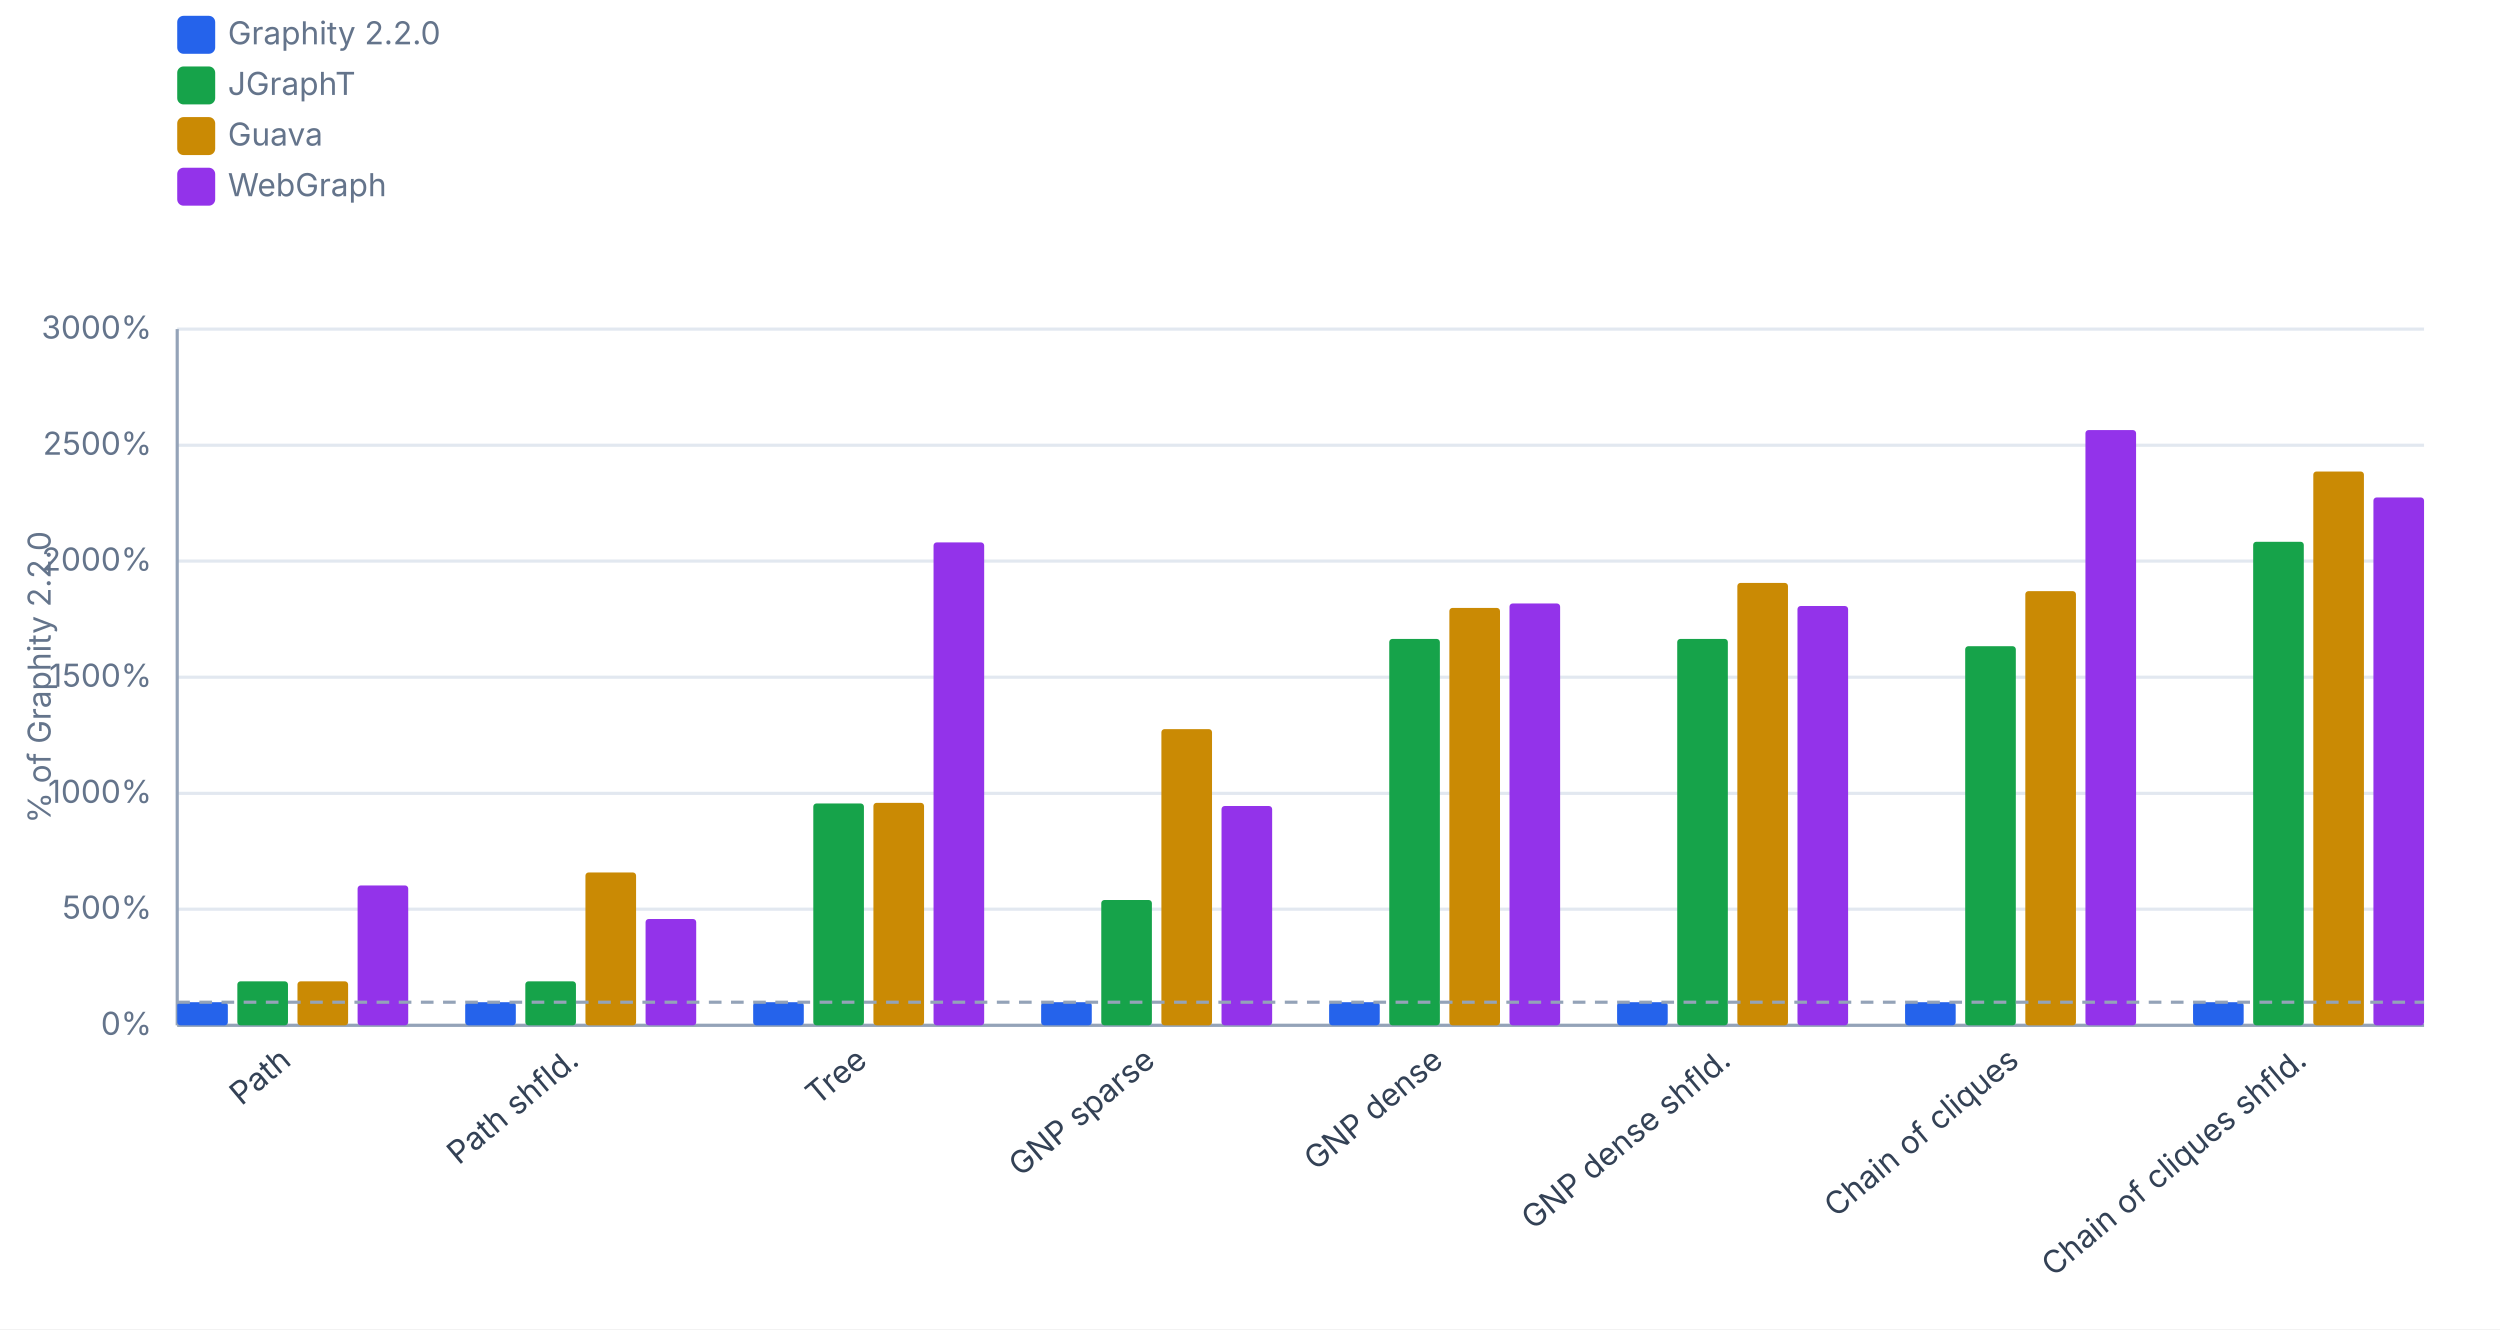
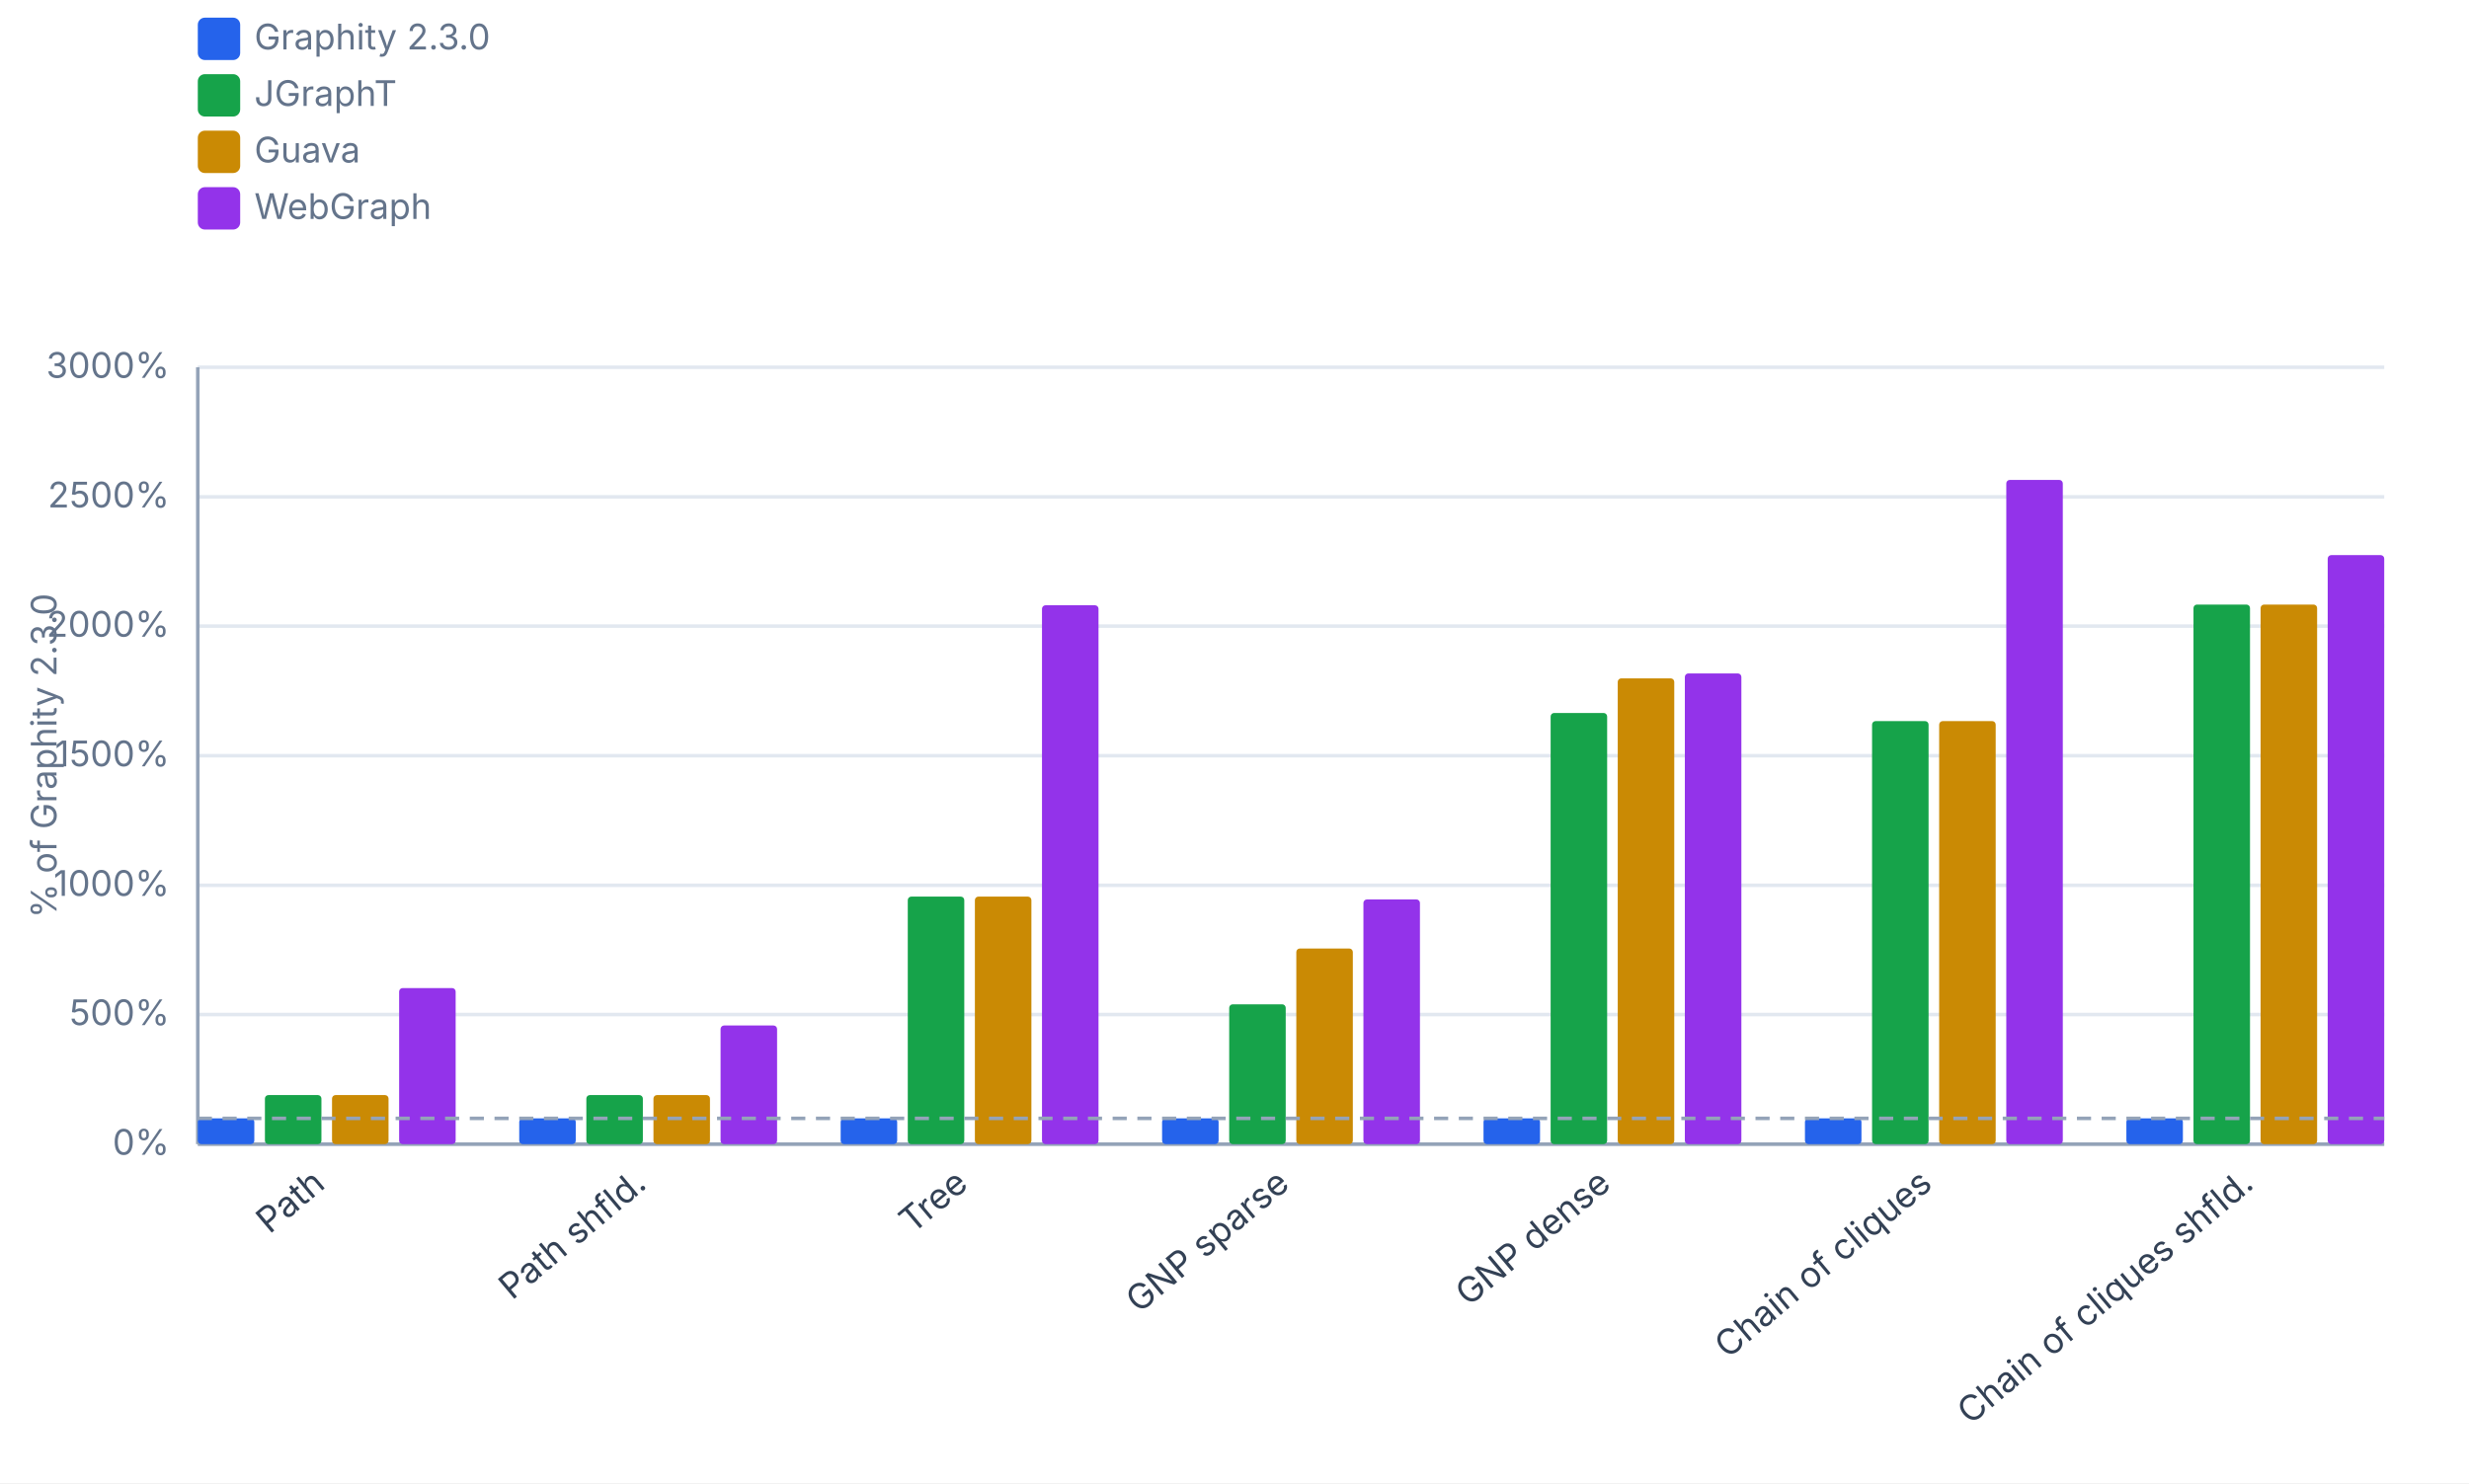
- <svg xmlns="http://www.w3.org/2000/svg" width="790" height="420" viewBox="0 0 790 420" role="img">
+ <svg xmlns="http://www.w3.org/2000/svg" width="699" height="420" viewBox="0 0 699 420" role="img">
  <style>text{font-family:ui-sans-serif,system-ui,-apple-system,Segoe UI,sans-serif;font-size:11px;fill:#334155}.axis{stroke:#94a3b8;stroke-width:1;fill:none}.grid{stroke:#e2e8f0;stroke-width:1}.ylabel{fill:#64748b;font-size:10px}.tick{fill:#64748b;font-size:10px}.xlabel{font-size:10px}</style>
-   <rect x="0" y="0" width="790" height="420" fill="#ffffff" />
+   <rect x="0" y="0" width="699" height="420" fill="#ffffff" />
  <rect x="56" y="5" width="12" height="12" rx="2" fill="#2563eb" />
-   <text x="72" y="14" class="tick">Graphity 2.2.0</text>
+   <text x="72" y="14" class="tick">Graphity 2.3.0</text>
  <rect x="56" y="21" width="12" height="12" rx="2" fill="#16a34a" />
  <text x="72" y="30" class="tick">JGraphT</text>
  <rect x="56" y="37" width="12" height="12" rx="2" fill="#ca8a04" />
  <text x="72" y="46" class="tick">Guava</text>
  <rect x="56" y="53" width="12" height="12" rx="2" fill="#9333ea" />
  <text x="72" y="62" class="tick">WebGraph</text>
-   <line class="grid" x1="56" y1="324.0" x2="766" y2="324.0" />
+   <line class="grid" x1="56" y1="324.0" x2="675" y2="324.0" />
  <text class="tick" x="48" y="327.0" text-anchor="end">0%</text>
-   <line class="grid" x1="56" y1="287.3" x2="766" y2="287.3" />
+   <line class="grid" x1="56" y1="287.3" x2="675" y2="287.3" />
  <text class="tick" x="48" y="290.3" text-anchor="end">500%</text>
-   <line class="grid" x1="56" y1="250.7" x2="766" y2="250.7" />
+   <line class="grid" x1="56" y1="250.7" x2="675" y2="250.7" />
  <text class="tick" x="48" y="253.7" text-anchor="end">1000%</text>
-   <line class="grid" x1="56" y1="214.0" x2="766" y2="214.0" />
+   <line class="grid" x1="56" y1="214.0" x2="675" y2="214.0" />
  <text class="tick" x="48" y="217.0" text-anchor="end">1500%</text>
-   <line class="grid" x1="56" y1="177.3" x2="766" y2="177.3" />
+   <line class="grid" x1="56" y1="177.3" x2="675" y2="177.3" />
  <text class="tick" x="48" y="180.3" text-anchor="end">2000%</text>
-   <line class="grid" x1="56" y1="140.7" x2="766" y2="140.7" />
+   <line class="grid" x1="56" y1="140.7" x2="675" y2="140.7" />
  <text class="tick" x="48" y="143.7" text-anchor="end">2500%</text>
-   <line class="grid" x1="56" y1="104.0" x2="766" y2="104.0" />
+   <line class="grid" x1="56" y1="104.0" x2="675" y2="104.0" />
  <text class="tick" x="48" y="107.0" text-anchor="end">3000%</text>
  <line class="axis" x1="56" y1="104" x2="56" y2="324" />
-   <line class="axis" x1="56" y1="324" x2="766" y2="324" />
-   <text class="ylabel" x="16" y="214.0" text-anchor="middle" transform="rotate(-90 16 214.0)">% of Graphity 2.2.0</text>
+   <line class="axis" x1="56" y1="324" x2="675" y2="324" />
+   <text class="ylabel" x="16" y="214.0" text-anchor="middle" transform="rotate(-90 16 214.0)">% of Graphity 2.3.0</text>
  <text class="xlabel" x="92.5" y="336.0" text-anchor="end" transform="rotate(-40 92.5 336.0)">Path</text>
  <rect x="56.0" y="316.7" width="16" height="7.3" fill="#2563eb" rx="1" />
  <rect x="75.0" y="310.1" width="16" height="13.9" fill="#16a34a" rx="1" />
  <rect x="94.0" y="310.1" width="16" height="13.9" fill="#ca8a04" rx="1" />
  <rect x="113.0" y="279.8" width="16" height="44.2" fill="#9333ea" rx="1" />
  <text class="xlabel" x="183.5" y="336.0" text-anchor="end" transform="rotate(-40 183.5 336.0)">Path shfld.</text>
  <rect x="147.0" y="316.7" width="16" height="7.3" fill="#2563eb" rx="1" />
  <rect x="166.0" y="310.1" width="16" height="13.9" fill="#16a34a" rx="1" />
-   <rect x="185.0" y="275.7" width="16" height="48.3" fill="#ca8a04" rx="1" />
+   <rect x="185.0" y="310.1" width="16" height="13.9" fill="#ca8a04" rx="1" />
  <rect x="204.0" y="290.4" width="16" height="33.6" fill="#9333ea" rx="1" />
  <text class="xlabel" x="274.5" y="336.0" text-anchor="end" transform="rotate(-40 274.5 336.0)">Tree</text>
  <rect x="238.0" y="316.7" width="16" height="7.3" fill="#2563eb" rx="1" />
  <rect x="257.0" y="253.9" width="16" height="70.1" fill="#16a34a" rx="1" />
-   <rect x="276.0" y="253.7" width="16" height="70.3" fill="#ca8a04" rx="1" />
+   <rect x="276.0" y="253.9" width="16" height="70.1" fill="#ca8a04" rx="1" />
  <rect x="295.0" y="171.4" width="16" height="152.6" fill="#9333ea" rx="1" />
  <text class="xlabel" x="365.5" y="336.0" text-anchor="end" transform="rotate(-40 365.5 336.0)">GNP sparse</text>
  <rect x="329.0" y="316.7" width="16" height="7.3" fill="#2563eb" rx="1" />
  <rect x="348.0" y="284.4" width="16" height="39.6" fill="#16a34a" rx="1" />
-   <rect x="367.0" y="230.4" width="16" height="93.6" fill="#ca8a04" rx="1" />
+   <rect x="367.0" y="268.6" width="16" height="55.4" fill="#ca8a04" rx="1" />
  <rect x="386.0" y="254.7" width="16" height="69.3" fill="#9333ea" rx="1" />
  <text class="xlabel" x="456.5" y="336.0" text-anchor="end" transform="rotate(-40 456.5 336.0)">GNP dense</text>
  <rect x="420.0" y="316.7" width="16" height="7.3" fill="#2563eb" rx="1" />
  <rect x="439.0" y="201.9" width="16" height="122.1" fill="#16a34a" rx="1" />
  <rect x="458.0" y="192.1" width="16" height="131.9" fill="#ca8a04" rx="1" />
  <rect x="477.0" y="190.7" width="16" height="133.3" fill="#9333ea" rx="1" />
-   <text class="xlabel" x="547.5" y="336.0" text-anchor="end" transform="rotate(-40 547.5 336.0)">GNP dense shfld.</text>
+   <text class="xlabel" x="547.5" y="336.0" text-anchor="end" transform="rotate(-40 547.5 336.0)">Chain of cliques</text>
  <rect x="511.0" y="316.7" width="16" height="7.3" fill="#2563eb" rx="1" />
-   <rect x="530.0" y="201.9" width="16" height="122.1" fill="#16a34a" rx="1" />
-   <rect x="549.0" y="184.2" width="16" height="139.8" fill="#ca8a04" rx="1" />
-   <rect x="568.0" y="191.5" width="16" height="132.5" fill="#9333ea" rx="1" />
-   <text class="xlabel" x="638.5" y="336.0" text-anchor="end" transform="rotate(-40 638.5 336.0)">Chain of cliques</text>
+   <rect x="530.0" y="204.2" width="16" height="119.8" fill="#16a34a" rx="1" />
+   <rect x="549.0" y="204.2" width="16" height="119.8" fill="#ca8a04" rx="1" />
+   <rect x="568.0" y="135.9" width="16" height="188.1" fill="#9333ea" rx="1" />
+   <text class="xlabel" x="638.5" y="336.0" text-anchor="end" transform="rotate(-40 638.5 336.0)">Chain of cliques shfld.</text>
  <rect x="602.0" y="316.7" width="16" height="7.3" fill="#2563eb" rx="1" />
-   <rect x="621.0" y="204.2" width="16" height="119.8" fill="#16a34a" rx="1" />
-   <rect x="640.0" y="186.8" width="16" height="137.2" fill="#ca8a04" rx="1" />
-   <rect x="659.0" y="135.9" width="16" height="188.1" fill="#9333ea" rx="1" />
-   <text class="xlabel" x="729.5" y="336.0" text-anchor="end" transform="rotate(-40 729.5 336.0)">Chain of cliques shfld.</text>
-   <rect x="693.0" y="316.7" width="16" height="7.3" fill="#2563eb" rx="1" />
-   <rect x="712.0" y="171.2" width="16" height="152.8" fill="#16a34a" rx="1" />
-   <rect x="731.0" y="149.0" width="16" height="175.0" fill="#ca8a04" rx="1" />
-   <rect x="750.0" y="157.2" width="16" height="166.8" fill="#9333ea" rx="1" />
-   <line x1="56" y1="316.7" x2="766" y2="316.7" stroke="#94a3b8" stroke-width="1" stroke-dasharray="4 3" />
+   <rect x="621.0" y="171.2" width="16" height="152.8" fill="#16a34a" rx="1" />
+   <rect x="640.0" y="171.2" width="16" height="152.8" fill="#ca8a04" rx="1" />
+   <rect x="659.0" y="157.2" width="16" height="166.8" fill="#9333ea" rx="1" />
+   <line x1="56" y1="316.7" x2="675" y2="316.7" stroke="#94a3b8" stroke-width="1" stroke-dasharray="4 3" />
</svg>
